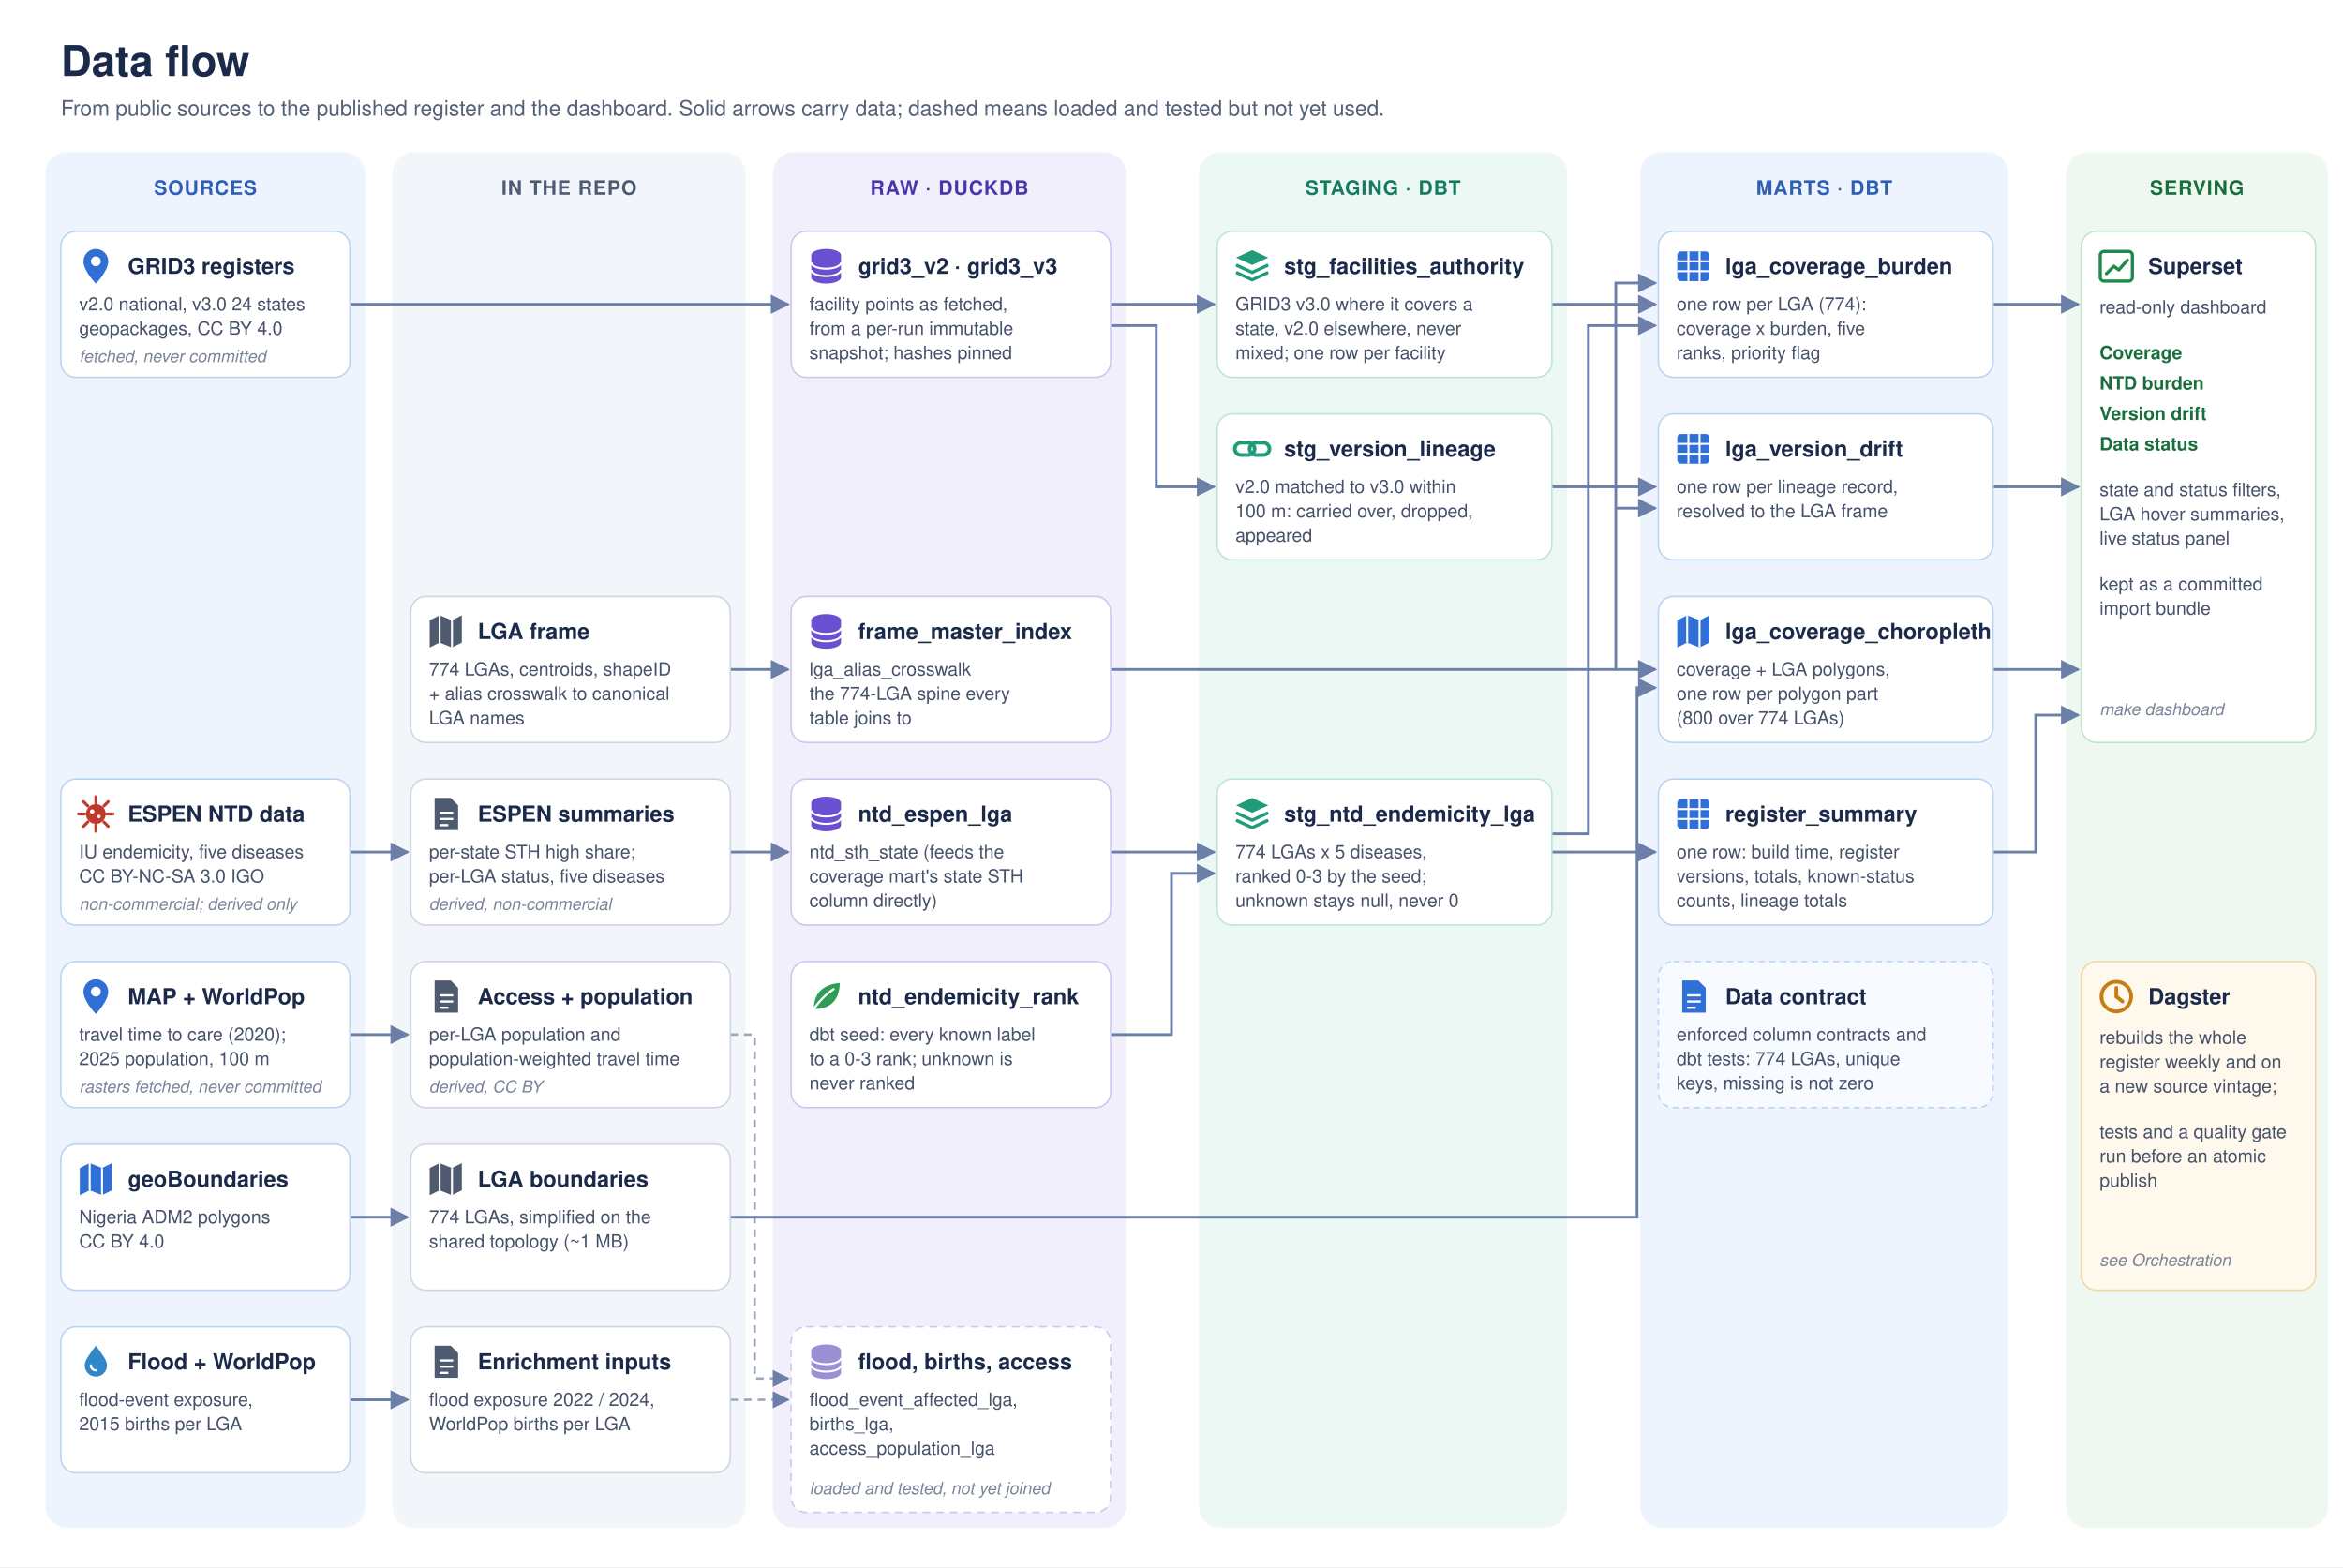
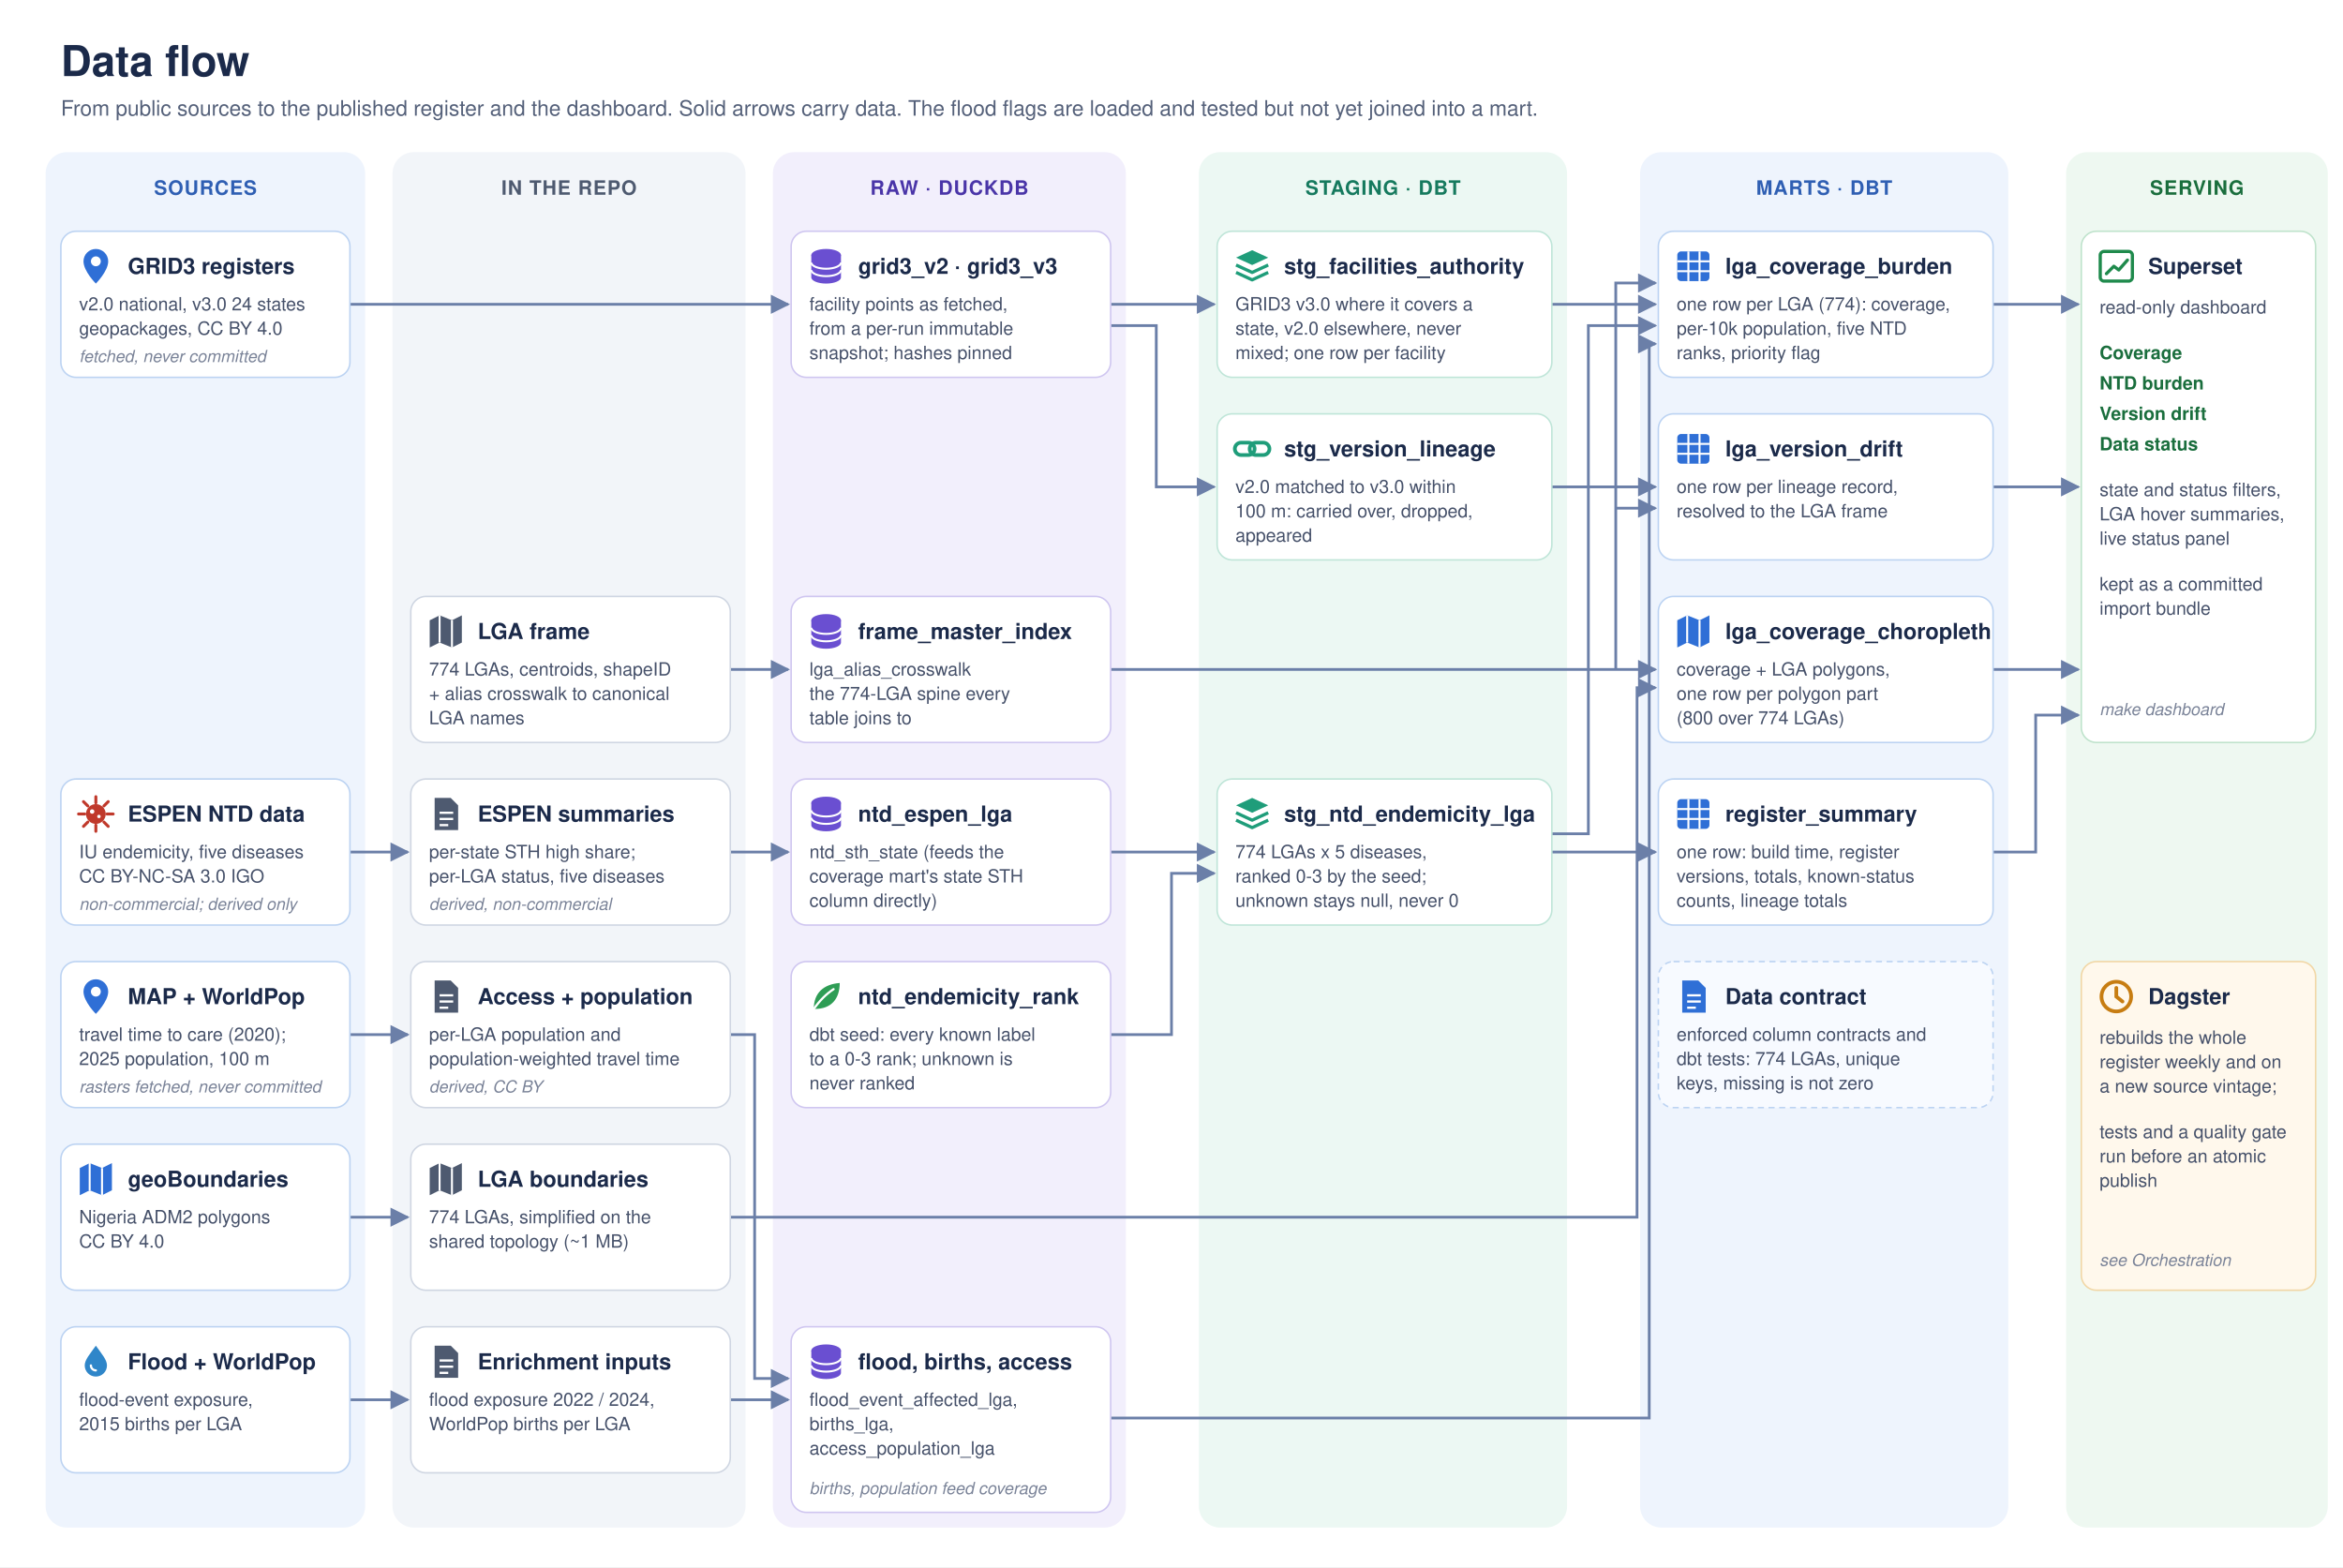
<svg xmlns="http://www.w3.org/2000/svg" xmlns:xlink="http://www.w3.org/1999/xlink" viewBox="0 0 1540 1030" width="1540" height="1030" role="img" aria-labelledby="t d" font-family="Helvetica, Arial, sans-serif">
  <defs>
    <marker id="a" viewBox="0 0 10 10" refX="9" refY="5" markerWidth="7" markerHeight="7" orient="auto">
      <path d="M0,0 L10,5 L0,10 z" fill="#6b7fa8" />
    </marker>
    <symbol id="i-pin" viewBox="0 0 32 32">
      <path fill-rule="evenodd" d="M16 2a10 10 0 0 1 10 10c0 8-10 18-10 18S6 20 6 12A10 10 0 0 1 16 2zm0 6a4 4 0 1 0 0 8a4 4 0 1 0 0-8z" fill="currentColor" />
    </symbol>
    <symbol id="i-db" viewBox="0 0 32 32">
      <ellipse cx="16" cy="7" rx="12" ry="5" fill="currentColor" />
      <path d="M4 7v18a12 5 0 0 0 24 0V7" fill="currentColor" />
      <path d="M4 13a12 5 0 0 0 24 0M4 19a12 5 0 0 0 24 0" fill="none" stroke="#fff" stroke-width="1.6" />
    </symbol>
    <symbol id="i-layers" viewBox="0 0 32 32">
      <path d="M16 3l13 6-13 6L3 9z" fill="currentColor" />
      <path d="M3 15l13 6 13-6M3 21l13 6 13-6" fill="none" stroke="currentColor" stroke-width="2.6" stroke-linejoin="round" />
    </symbol>
    <symbol id="i-table" viewBox="0 0 32 32">
      <rect x="3" y="4" width="26" height="24" rx="3" fill="currentColor" />
      <path d="M3 12h26M3 20h26M12 4v24M21 4v24" stroke="#fff" stroke-width="1.6" />
    </symbol>
    <symbol id="i-map" viewBox="0 0 32 32">
      <path d="M3 7l8-4 10 4 8-4v22l-8 4-10-4-8 4z" fill="currentColor" />
      <path d="M11 3v22M21 7v22" stroke="#fff" stroke-width="1.6" />
    </symbol>
    <symbol id="i-virus" viewBox="0 0 32 32">
      <circle cx="16" cy="16" r="8" fill="currentColor" />
      <g stroke="currentColor" stroke-width="2.4" stroke-linecap="round">
        <path d="M16 2v5M16 25v5M2 16h5M25 16h5M6 6l3.5 3.5M22.5 22.5L26 26M26 6l-3.5 3.5M9.5 22.5L6 26" />
      </g>
      <circle cx="13" cy="14" r="1.8" fill="#fff" />
      <circle cx="18.5" cy="18" r="1.4" fill="#fff" />
    </symbol>
    <symbol id="i-drop" viewBox="0 0 32 32">
      <path d="M16 3c5 7 9 11.5 9 16a9 9 0 0 1-18 0c0-4.5 4-9 9-16z" fill="currentColor" />
      <path d="M12 19a4 4 0 0 0 4 4" fill="none" stroke="#fff" stroke-width="1.8" stroke-linecap="round" />
    </symbol>
    <symbol id="i-seed" viewBox="0 0 32 32">
      <path d="M6 26C6 13 14 6 27 5c0 13-7 21-20 21z" fill="currentColor" />
      <path d="M6 26C11 19 16 14 22 10" fill="none" stroke="#fff" stroke-width="1.8" stroke-linecap="round" />
    </symbol>
    <symbol id="i-doc" viewBox="0 0 32 32">
      <path d="M7 3h13l6 6v20H7z" fill="currentColor" />
      <path d="M11 15h11M11 20h11M11 25h7" stroke="#fff" stroke-width="1.8" />
    </symbol>
    <symbol id="i-chart" viewBox="0 0 32 32">
      <rect x="3" y="4" width="26" height="24" rx="3" fill="none" stroke="currentColor" stroke-width="2.6" />
      <path d="M8 22l6-6 4 3 7-8" fill="none" stroke="currentColor" stroke-width="2.6" stroke-linecap="round" stroke-linejoin="round" />
    </symbol>
    <symbol id="i-clock" viewBox="0 0 32 32">
      <circle cx="16" cy="16" r="12" fill="none" stroke="currentColor" stroke-width="3" />
      <path d="M16 9v7l5 4" fill="none" stroke="currentColor" stroke-width="3" stroke-linecap="round" />
    </symbol>
    <symbol id="i-link" viewBox="0 0 32 32">
      <rect x="2" y="11" width="16" height="10" rx="5" fill="none" stroke="currentColor" stroke-width="3" />
      <rect x="14" y="11" width="16" height="10" rx="5" fill="none" stroke="currentColor" stroke-width="3" />
    </symbol>
    <style>
      .h1{font-size:28px;font-weight:700;fill:#1b2a4a}
      .sub{font-size:14px;fill:#55617a}
      .col{font-size:13px;font-weight:700;letter-spacing:.6px}
      .ct{font-size:14.5px;font-weight:700;fill:#1b2a4a}
      .cb{font-size:12px;fill:#46516a}
      .ft{font-size:11px;font-style:italic;fill:#7a8398}
      .e{fill:none;stroke:#6b7fa8;stroke-width:1.8;marker-end:url(#a)}
      .ed{fill:none;stroke:#9aa6bf;stroke-width:1.6;stroke-dasharray:5 4;marker-end:url(#a)}
    </style>
  </defs>
  <rect width="1540" height="1030" fill="#fff" />
  <text x="40" y="50" class="h1">Data flow</text>
-   <text x="40" y="76" class="sub">From public sources to the published register and the dashboard. Solid arrows carry data; dashed means loaded and tested but not yet used.</text>
+   <text x="40" y="76" class="sub">From public sources to the published register and the dashboard. Solid arrows carry data. The flood flags are loaded and tested but not yet joined into a mart.</text>
  <rect x="30" y="100" width="210" height="904" rx="14" fill="#eef4fd" />
  <rect x="258" y="100" width="232" height="904" rx="14" fill="#f2f5f9" />
  <rect x="508" y="100" width="232" height="904" rx="14" fill="#f2effc" />
  <rect x="788" y="100" width="242" height="904" rx="14" fill="#ecf8f3" />
  <rect x="1078" y="100" width="242" height="904" rx="14" fill="#eef4fd" />
  <rect x="1358" y="100" width="172" height="904" rx="14" fill="#eef8f1" />
  <text x="135" y="128" class="col" fill="#2f5fb3" text-anchor="middle">SOURCES</text>
  <text x="374" y="128" class="col" fill="#4e5a70" text-anchor="middle">IN THE REPO</text>
  <text x="624" y="128" class="col" fill="#4a35a8" text-anchor="middle">RAW · DUCKDB</text>
  <text x="909" y="128" class="col" fill="#167a5e" text-anchor="middle">STAGING · DBT</text>
  <text x="1199" y="128" class="col" fill="#2f5fb3" text-anchor="middle">MARTS · DBT</text>
  <text x="1444" y="128" class="col" fill="#1a6e3d" text-anchor="middle">SERVING</text>
  <path class="e" d="M230,200 H518" />
  <path class="e" d="M730,200 H798" />
  <path class="e" d="M730,214 H760 V320 H798" />
  <path class="e" d="M1020,200 H1088" />
  <path class="e" d="M1020,320 H1088" />
  <path class="e" d="M480,440 H518" />
  <path class="e" d="M730,440 H1088" />
  <path class="e" d="M1062,440 V186 H1088" />
  <path class="e" d="M1062,334 H1088" />
  <path class="e" d="M230,560 H268" />
  <path class="e" d="M480,560 H518" />
  <path class="e" d="M730,560 H798" />
  <path class="e" d="M730,680 H770 V574 H798" />
  <path class="e" d="M1020,560 H1088" />
  <path class="e" d="M1020,548 H1044 V214 H1088" />
  <path class="e" d="M230,800 H268" />
  <path class="e" d="M230,680 H268" />
-   <path class="ed" d="M480,680 H496 V906 H518" />
+   <path class="e" d="M480,680 H496 V906 H518" />
+   <path class="e" d="M730,932 H1084 V226 H1088" />
  <path class="e" d="M480,800 H1076 V452 H1088" />
  <path class="e" d="M230,920 H268" />
-   <path class="ed" d="M480,920 H518" />
+   <path class="e" d="M480,920 H518" />
  <path class="e" d="M1310,200 H1366" />
  <path class="e" d="M1310,320 H1366" />
  <path class="e" d="M1310,440 H1366" />
  <path class="e" d="M1310,560 H1338 V470 H1366" />
  <g>
    <rect x="40" y="152" width="190" height="96" rx="10" fill="#fff" stroke="#bcd3f2" />
    <use href="#i-pin" xlink:href="#i-pin" x="50" y="162" width="26" height="26" color="#2f6fd6" />
    <text x="84" y="180" class="ct">GRID3 registers</text>
    <text class="cb">
      <tspan x="52" y="204">v2.0 national, v3.0 24 states</tspan>
      <tspan x="52" y="220">geopackages, CC BY 4.0</tspan>
    </text>
    <text x="52" y="238" class="ft">fetched, never committed</text>
  </g>
  <g>
    <rect x="40" y="512" width="190" height="96" rx="10" fill="#fff" stroke="#bcd3f2" />
    <use href="#i-virus" xlink:href="#i-virus" x="50" y="522" width="26" height="26" color="#c0392b" />
    <text x="84" y="540" class="ct">ESPEN NTD data</text>
    <text class="cb">
      <tspan x="52" y="564">IU endemicity, five diseases</tspan>
      <tspan x="52" y="580">CC BY-NC-SA 3.0 IGO</tspan>
    </text>
    <text x="52" y="598" class="ft">non-commercial; derived only</text>
  </g>
  <g>
    <rect x="40" y="752" width="190" height="96" rx="10" fill="#fff" stroke="#bcd3f2" />
    <use href="#i-map" xlink:href="#i-map" x="50" y="762" width="26" height="26" color="#2f6fd6" />
    <text x="84" y="780" class="ct">geoBoundaries</text>
    <text class="cb">
      <tspan x="52" y="804">Nigeria ADM2 polygons</tspan>
      <tspan x="52" y="820">CC BY 4.0</tspan>
    </text>
  </g>
  <g>
    <rect x="40" y="872" width="190" height="96" rx="10" fill="#fff" stroke="#bcd3f2" />
    <use href="#i-drop" xlink:href="#i-drop" x="50" y="882" width="26" height="26" color="#2f86c9" />
    <text x="84" y="900" class="ct">Flood + WorldPop</text>
    <text class="cb">
      <tspan x="52" y="924">flood-event exposure,</tspan>
      <tspan x="52" y="940">2015 births per LGA</tspan>
    </text>
  </g>
  <g>
    <rect x="40" y="632" width="190" height="96" rx="10" fill="#fff" stroke="#bcd3f2" />
    <use href="#i-pin" xlink:href="#i-pin" x="50" y="642" width="26" height="26" color="#2f6fd6" />
    <text x="84" y="660" class="ct">MAP + WorldPop</text>
    <text class="cb">
      <tspan x="52" y="684">travel time to care (2020);</tspan>
      <tspan x="52" y="700">2025 population, 100 m</tspan>
    </text>
    <text x="52" y="718" class="ft">rasters fetched, never committed</text>
  </g>
  <g>
    <rect x="270" y="392" width="210" height="96" rx="10" fill="#fff" stroke="#cfd6e2" />
    <use href="#i-map" xlink:href="#i-map" x="280" y="402" width="26" height="26" color="#4e5a70" />
    <text x="314" y="420" class="ct">LGA frame</text>
    <text class="cb">
      <tspan x="282" y="444">774 LGAs, centroids, shapeID</tspan>
      <tspan x="282" y="460">+ alias crosswalk to canonical</tspan>
      <tspan x="282" y="476">LGA names</tspan>
    </text>
  </g>
  <g>
    <rect x="270" y="512" width="210" height="96" rx="10" fill="#fff" stroke="#cfd6e2" />
    <use href="#i-doc" xlink:href="#i-doc" x="280" y="522" width="26" height="26" color="#4e5a70" />
    <text x="314" y="540" class="ct">ESPEN summaries</text>
    <text class="cb">
      <tspan x="282" y="564">per-state STH high share;</tspan>
      <tspan x="282" y="580">per-LGA status, five diseases</tspan>
    </text>
    <text x="282" y="598" class="ft">derived, non-commercial</text>
  </g>
  <g>
    <rect x="270" y="752" width="210" height="96" rx="10" fill="#fff" stroke="#cfd6e2" />
    <use href="#i-map" xlink:href="#i-map" x="280" y="762" width="26" height="26" color="#4e5a70" />
    <text x="314" y="780" class="ct">LGA boundaries</text>
    <text class="cb">
      <tspan x="282" y="804">774 LGAs, simplified on the</tspan>
      <tspan x="282" y="820">shared topology (~1 MB)</tspan>
    </text>
  </g>
  <g>
    <rect x="270" y="872" width="210" height="96" rx="10" fill="#fff" stroke="#cfd6e2" />
    <use href="#i-doc" xlink:href="#i-doc" x="280" y="882" width="26" height="26" color="#4e5a70" />
    <text x="314" y="900" class="ct">Enrichment inputs</text>
    <text class="cb">
      <tspan x="282" y="924">flood exposure 2022 / 2024,</tspan>
      <tspan x="282" y="940">WorldPop births per LGA</tspan>
    </text>
  </g>
  <g>
    <rect x="270" y="632" width="210" height="96" rx="10" fill="#fff" stroke="#cfd6e2" />
    <use href="#i-doc" xlink:href="#i-doc" x="280" y="642" width="26" height="26" color="#4e5a70" />
    <text x="314" y="660" class="ct">Access + population</text>
    <text class="cb">
      <tspan x="282" y="684">per-LGA population and</tspan>
      <tspan x="282" y="700">population-weighted travel time</tspan>
    </text>
    <text x="282" y="718" class="ft">derived, CC BY</text>
  </g>
  <g>
    <rect x="520" y="152" width="210" height="96" rx="10" fill="#fff" stroke="#cfc6f0" />
    <use href="#i-db" xlink:href="#i-db" x="530" y="162" width="26" height="26" color="#6a4fd1" />
    <text x="564" y="180" class="ct">grid3_v2 · grid3_v3</text>
    <text class="cb">
      <tspan x="532" y="204">facility points as fetched,</tspan>
      <tspan x="532" y="220">from a per-run immutable</tspan>
      <tspan x="532" y="236">snapshot; hashes pinned</tspan>
    </text>
  </g>
  <g>
    <rect x="520" y="392" width="210" height="96" rx="10" fill="#fff" stroke="#cfc6f0" />
    <use href="#i-db" xlink:href="#i-db" x="530" y="402" width="26" height="26" color="#6a4fd1" />
    <text x="564" y="420" class="ct">frame_master_index</text>
    <text class="cb">
      <tspan x="532" y="444">lga_alias_crosswalk</tspan>
      <tspan x="532" y="460">the 774-LGA spine every</tspan>
      <tspan x="532" y="476">table joins to</tspan>
    </text>
  </g>
  <g>
    <rect x="520" y="512" width="210" height="96" rx="10" fill="#fff" stroke="#cfc6f0" />
    <use href="#i-db" xlink:href="#i-db" x="530" y="522" width="26" height="26" color="#6a4fd1" />
    <text x="564" y="540" class="ct">ntd_espen_lga</text>
    <text class="cb">
      <tspan x="532" y="564">ntd_sth_state (feeds the</tspan>
      <tspan x="532" y="580">coverage mart's state STH</tspan>
      <tspan x="532" y="596">column directly)</tspan>
    </text>
  </g>
  <g>
    <rect x="520" y="632" width="210" height="96" rx="10" fill="#fff" stroke="#cfc6f0" />
    <use href="#i-seed" xlink:href="#i-seed" x="530" y="642" width="26" height="26" color="#2e9d55" />
    <text x="564" y="660" class="ct">ntd_endemicity_rank</text>
    <text class="cb">
      <tspan x="532" y="684">dbt seed: every known label</tspan>
      <tspan x="532" y="700">to a 0-3 rank; unknown is</tspan>
      <tspan x="532" y="716">never ranked</tspan>
    </text>
  </g>
  <g>
-     <rect x="520" y="872" width="210" height="122" rx="10" fill="#fff" stroke="#cfc6f0" stroke-dasharray="5 4" />
-     <use href="#i-db" xlink:href="#i-db" x="530" y="882" width="26" height="26" color="#9b8fd6" />
+     <rect x="520" y="872" width="210" height="122" rx="10" fill="#fff" stroke="#cfc6f0" />
+     <use href="#i-db" xlink:href="#i-db" x="530" y="882" width="26" height="26" color="#6a4fd1" />
    <text x="564" y="900" class="ct">flood, births, access</text>
    <text class="cb">
      <tspan x="532" y="924">flood_event_affected_lga,</tspan>
      <tspan x="532" y="940">births_lga,</tspan>
      <tspan x="532" y="956">access_population_lga</tspan>
    </text>
-     <text x="532" y="982" class="ft">loaded and tested, not yet joined</text>
+     <text x="532" y="982" class="ft">births, population feed coverage</text>
  </g>
  <g>
    <rect x="800" y="152" width="220" height="96" rx="10" fill="#fff" stroke="#bfe5d8" />
    <use href="#i-layers" xlink:href="#i-layers" x="810" y="162" width="26" height="26" color="#1f9d7a" />
    <text x="844" y="180" class="ct">stg_facilities_authority</text>
    <text class="cb">
      <tspan x="812" y="204">GRID3 v3.0 where it covers a</tspan>
      <tspan x="812" y="220">state, v2.0 elsewhere, never</tspan>
      <tspan x="812" y="236">mixed; one row per facility</tspan>
    </text>
  </g>
  <g>
    <rect x="800" y="272" width="220" height="96" rx="10" fill="#fff" stroke="#bfe5d8" />
    <use href="#i-link" xlink:href="#i-link" x="810" y="282" width="26" height="26" color="#1f9d7a" />
    <text x="844" y="300" class="ct">stg_version_lineage</text>
    <text class="cb">
      <tspan x="812" y="324">v2.0 matched to v3.0 within</tspan>
      <tspan x="812" y="340">100 m: carried over, dropped,</tspan>
      <tspan x="812" y="356">appeared</tspan>
    </text>
  </g>
  <g>
    <rect x="800" y="512" width="220" height="96" rx="10" fill="#fff" stroke="#bfe5d8" />
    <use href="#i-layers" xlink:href="#i-layers" x="810" y="522" width="26" height="26" color="#1f9d7a" />
    <text x="844" y="540" class="ct">stg_ntd_endemicity_lga</text>
    <text class="cb">
      <tspan x="812" y="564">774 LGAs x 5 diseases,</tspan>
      <tspan x="812" y="580">ranked 0-3 by the seed;</tspan>
      <tspan x="812" y="596">unknown stays null, never 0</tspan>
    </text>
  </g>
  <g>
    <rect x="1090" y="152" width="220" height="96" rx="10" fill="#fff" stroke="#bcd3f2" />
    <use href="#i-table" xlink:href="#i-table" x="1100" y="162" width="26" height="26" color="#2f6fd6" />
    <text x="1134" y="180" class="ct">lga_coverage_burden</text>
    <text class="cb">
-       <tspan x="1102" y="204">one row per LGA (774):</tspan>
-       <tspan x="1102" y="220">coverage x burden, five</tspan>
+       <tspan x="1102" y="204">one row per LGA (774): coverage,</tspan>
+       <tspan x="1102" y="220">per-10k population, five NTD</tspan>
      <tspan x="1102" y="236">ranks, priority flag</tspan>
    </text>
  </g>
  <g>
    <rect x="1090" y="272" width="220" height="96" rx="10" fill="#fff" stroke="#bcd3f2" />
    <use href="#i-table" xlink:href="#i-table" x="1100" y="282" width="26" height="26" color="#2f6fd6" />
    <text x="1134" y="300" class="ct">lga_version_drift</text>
    <text class="cb">
      <tspan x="1102" y="324">one row per lineage record,</tspan>
      <tspan x="1102" y="340">resolved to the LGA frame</tspan>
    </text>
  </g>
  <g>
    <rect x="1090" y="392" width="220" height="96" rx="10" fill="#fff" stroke="#bcd3f2" />
    <use href="#i-map" xlink:href="#i-map" x="1100" y="402" width="26" height="26" color="#2f6fd6" />
    <text x="1134" y="420" class="ct" font-size="13.5" textLength="168" lengthAdjust="spacingAndGlyphs">lga_coverage_choropleth</text>
    <text class="cb">
      <tspan x="1102" y="444">coverage + LGA polygons,</tspan>
      <tspan x="1102" y="460">one row per polygon part</tspan>
      <tspan x="1102" y="476">(800 over 774 LGAs)</tspan>
    </text>
  </g>
  <g>
    <rect x="1090" y="512" width="220" height="96" rx="10" fill="#fff" stroke="#bcd3f2" />
    <use href="#i-table" xlink:href="#i-table" x="1100" y="522" width="26" height="26" color="#2f6fd6" />
    <text x="1134" y="540" class="ct">register_summary</text>
    <text class="cb">
      <tspan x="1102" y="564">one row: build time, register</tspan>
      <tspan x="1102" y="580">versions, totals, known-status</tspan>
      <tspan x="1102" y="596">counts, lineage totals</tspan>
    </text>
  </g>
  <g>
    <rect x="1090" y="632" width="220" height="96" rx="10" fill="#f7faff" stroke="#bcd3f2" stroke-dasharray="4 3" />
    <use href="#i-doc" xlink:href="#i-doc" x="1100" y="642" width="26" height="26" color="#2f6fd6" />
    <text x="1134" y="660" class="ct">Data contract</text>
    <text class="cb">
      <tspan x="1102" y="684">enforced column contracts and</tspan>
      <tspan x="1102" y="700">dbt tests: 774 LGAs, unique</tspan>
      <tspan x="1102" y="716">keys, missing is not zero</tspan>
    </text>
  </g>
  <g>
    <rect x="1368" y="152" width="154" height="336" rx="10" fill="#fff" stroke="#bfe3cc" />
    <use href="#i-chart" xlink:href="#i-chart" x="1378" y="162" width="26" height="26" color="#1f8a4c" />
    <text x="1412" y="180" class="ct">Superset</text>
    <text class="cb">
      <tspan x="1380" y="206">read-only dashboard</tspan>
      <tspan x="1380" y="236" font-weight="700" fill="#1a6e3d">Coverage</tspan>
      <tspan x="1380" y="256" font-weight="700" fill="#1a6e3d">NTD burden</tspan>
      <tspan x="1380" y="276" font-weight="700" fill="#1a6e3d">Version drift</tspan>
      <tspan x="1380" y="296" font-weight="700" fill="#1a6e3d">Data status</tspan>
      <tspan x="1380" y="326">state and status filters,</tspan>
      <tspan x="1380" y="342">LGA hover summaries,</tspan>
      <tspan x="1380" y="358">live status panel</tspan>
      <tspan x="1380" y="388">kept as a committed</tspan>
      <tspan x="1380" y="404">import bundle</tspan>
    </text>
    <text x="1380" y="470" class="ft">make dashboard</text>
  </g>
  <g>
    <rect x="1368" y="632" width="154" height="216" rx="10" fill="#fff8ec" stroke="#f1d7a6" />
    <use href="#i-clock" xlink:href="#i-clock" x="1378" y="642" width="26" height="26" color="#c77d12" />
    <text x="1412" y="660" class="ct">Dagster</text>
    <text class="cb">
      <tspan x="1380" y="686">rebuilds the whole</tspan>
      <tspan x="1380" y="702">register weekly and on</tspan>
      <tspan x="1380" y="718">a new source vintage;</tspan>
      <tspan x="1380" y="748">tests and a quality gate</tspan>
      <tspan x="1380" y="764">run before an atomic</tspan>
      <tspan x="1380" y="780">publish</tspan>
    </text>
    <text x="1380" y="832" class="ft">see Orchestration</text>
  </g>
</svg>
